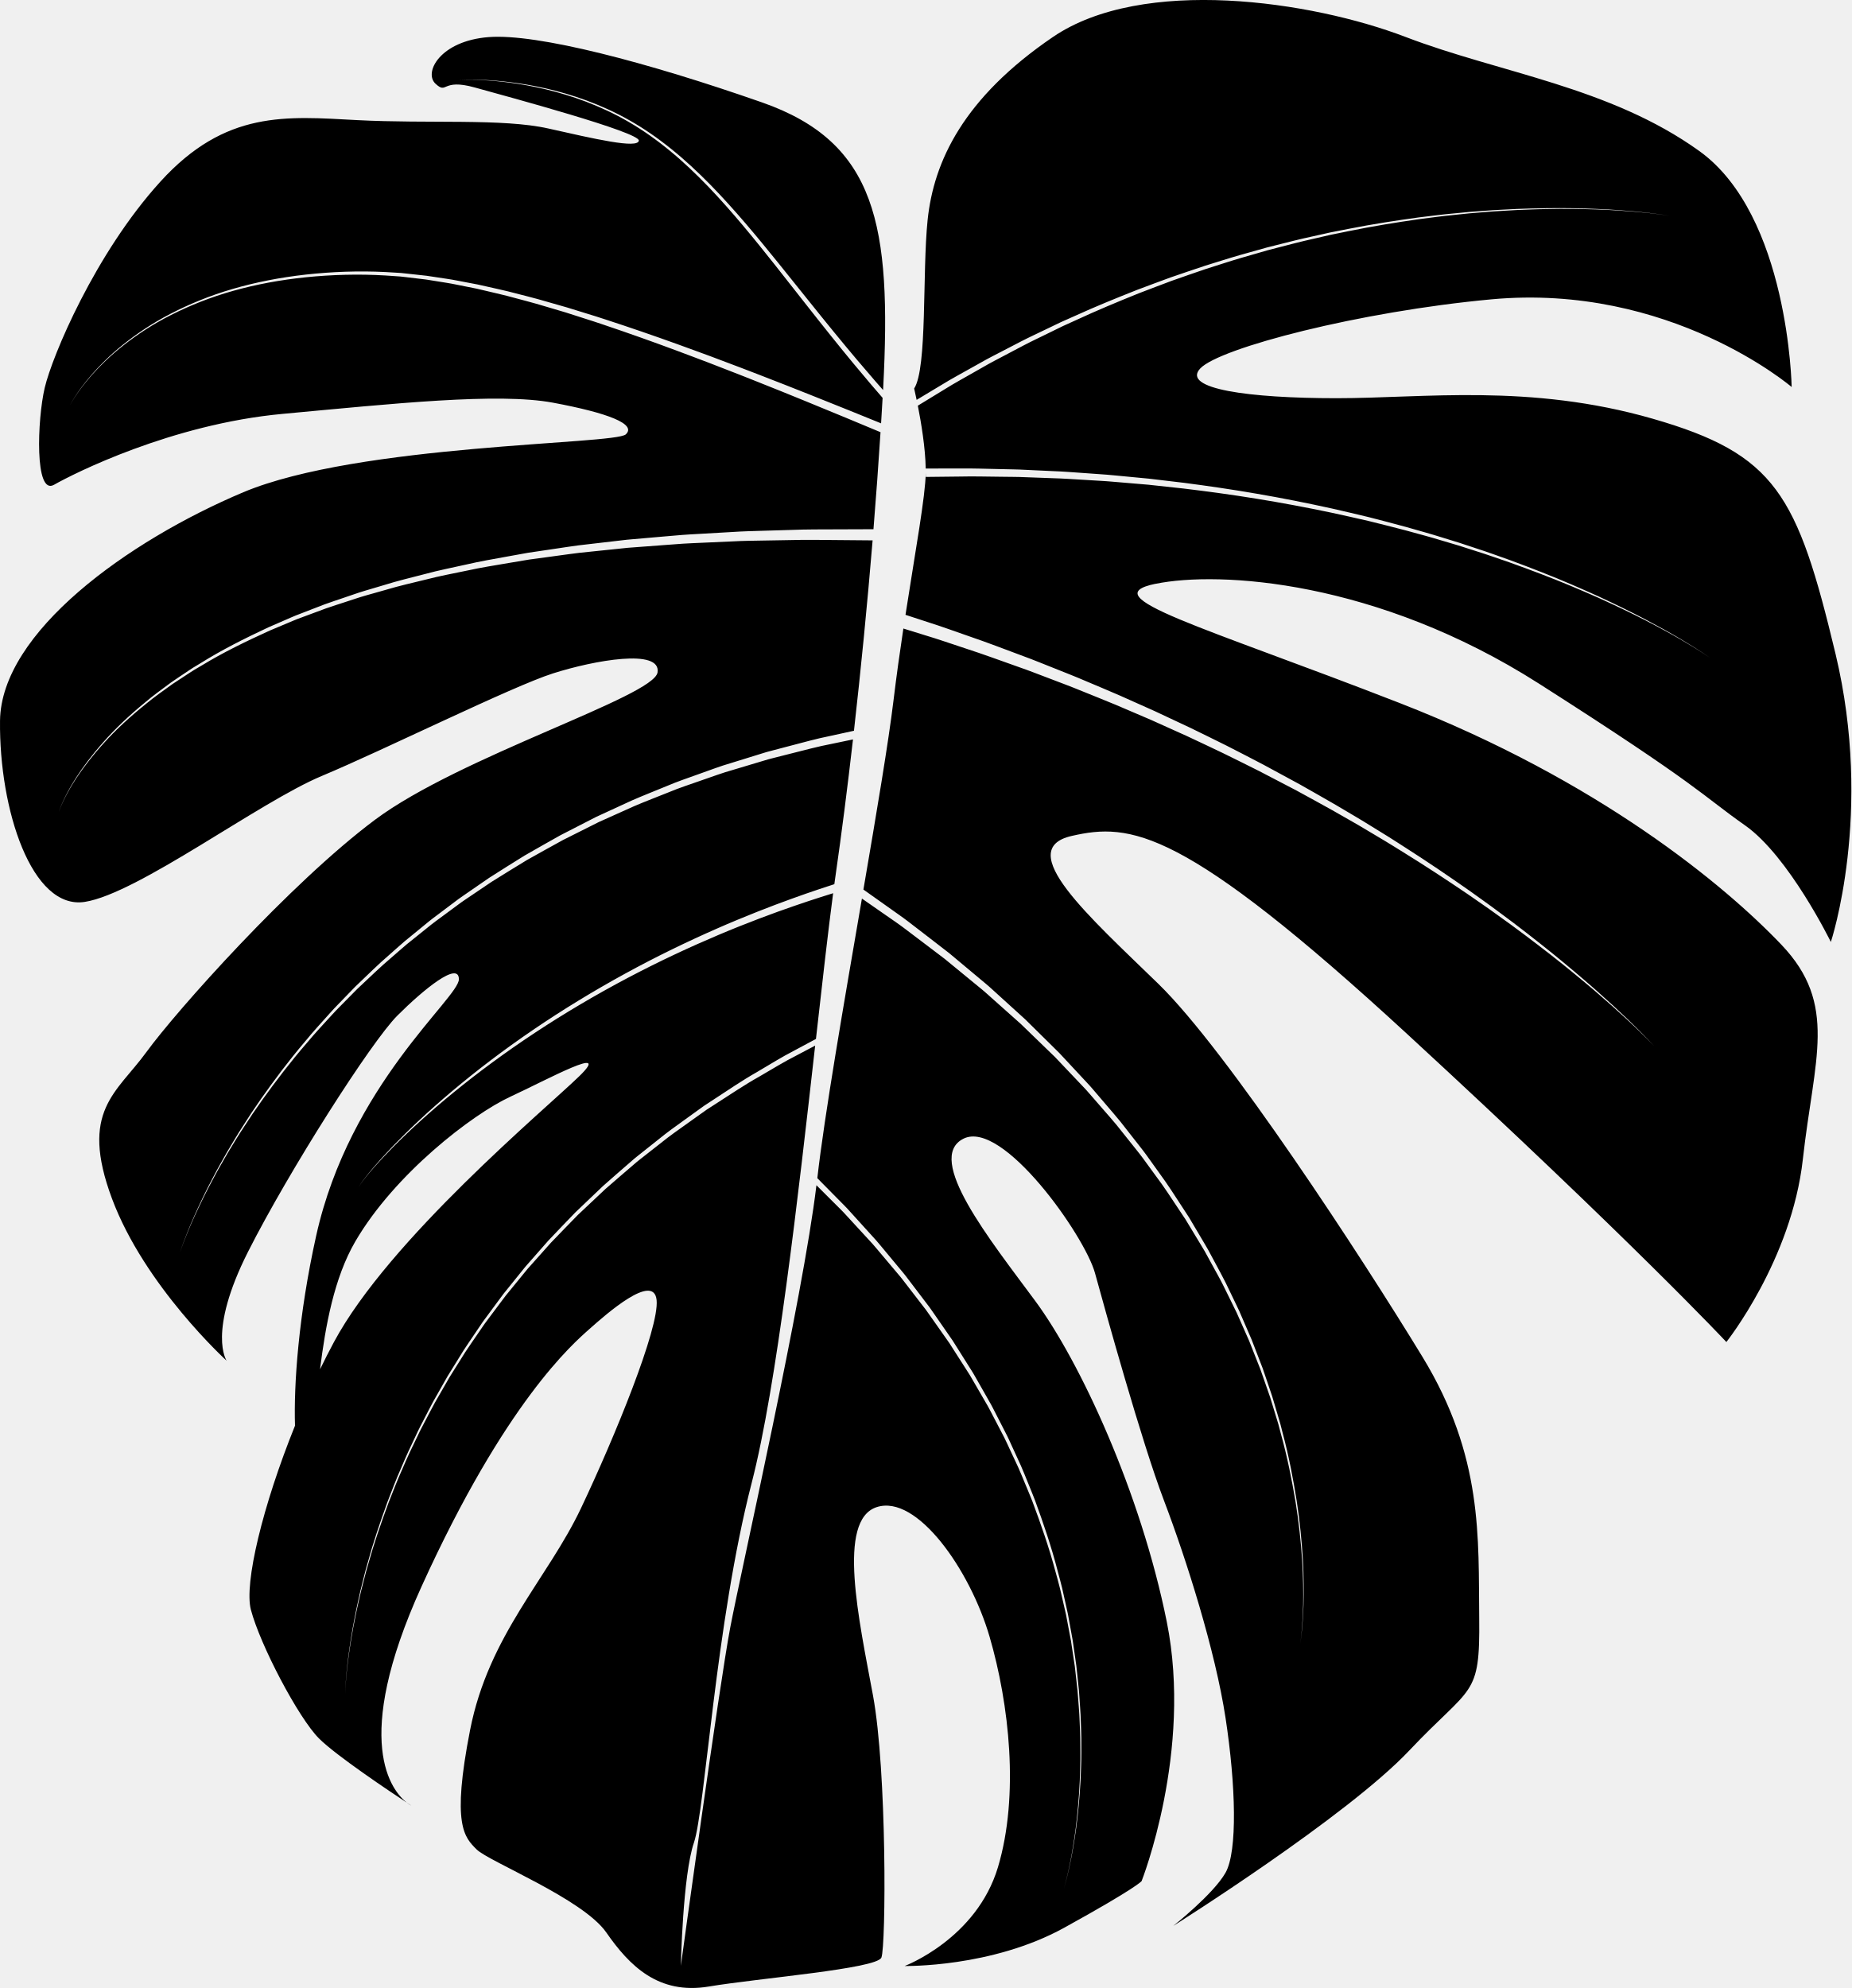
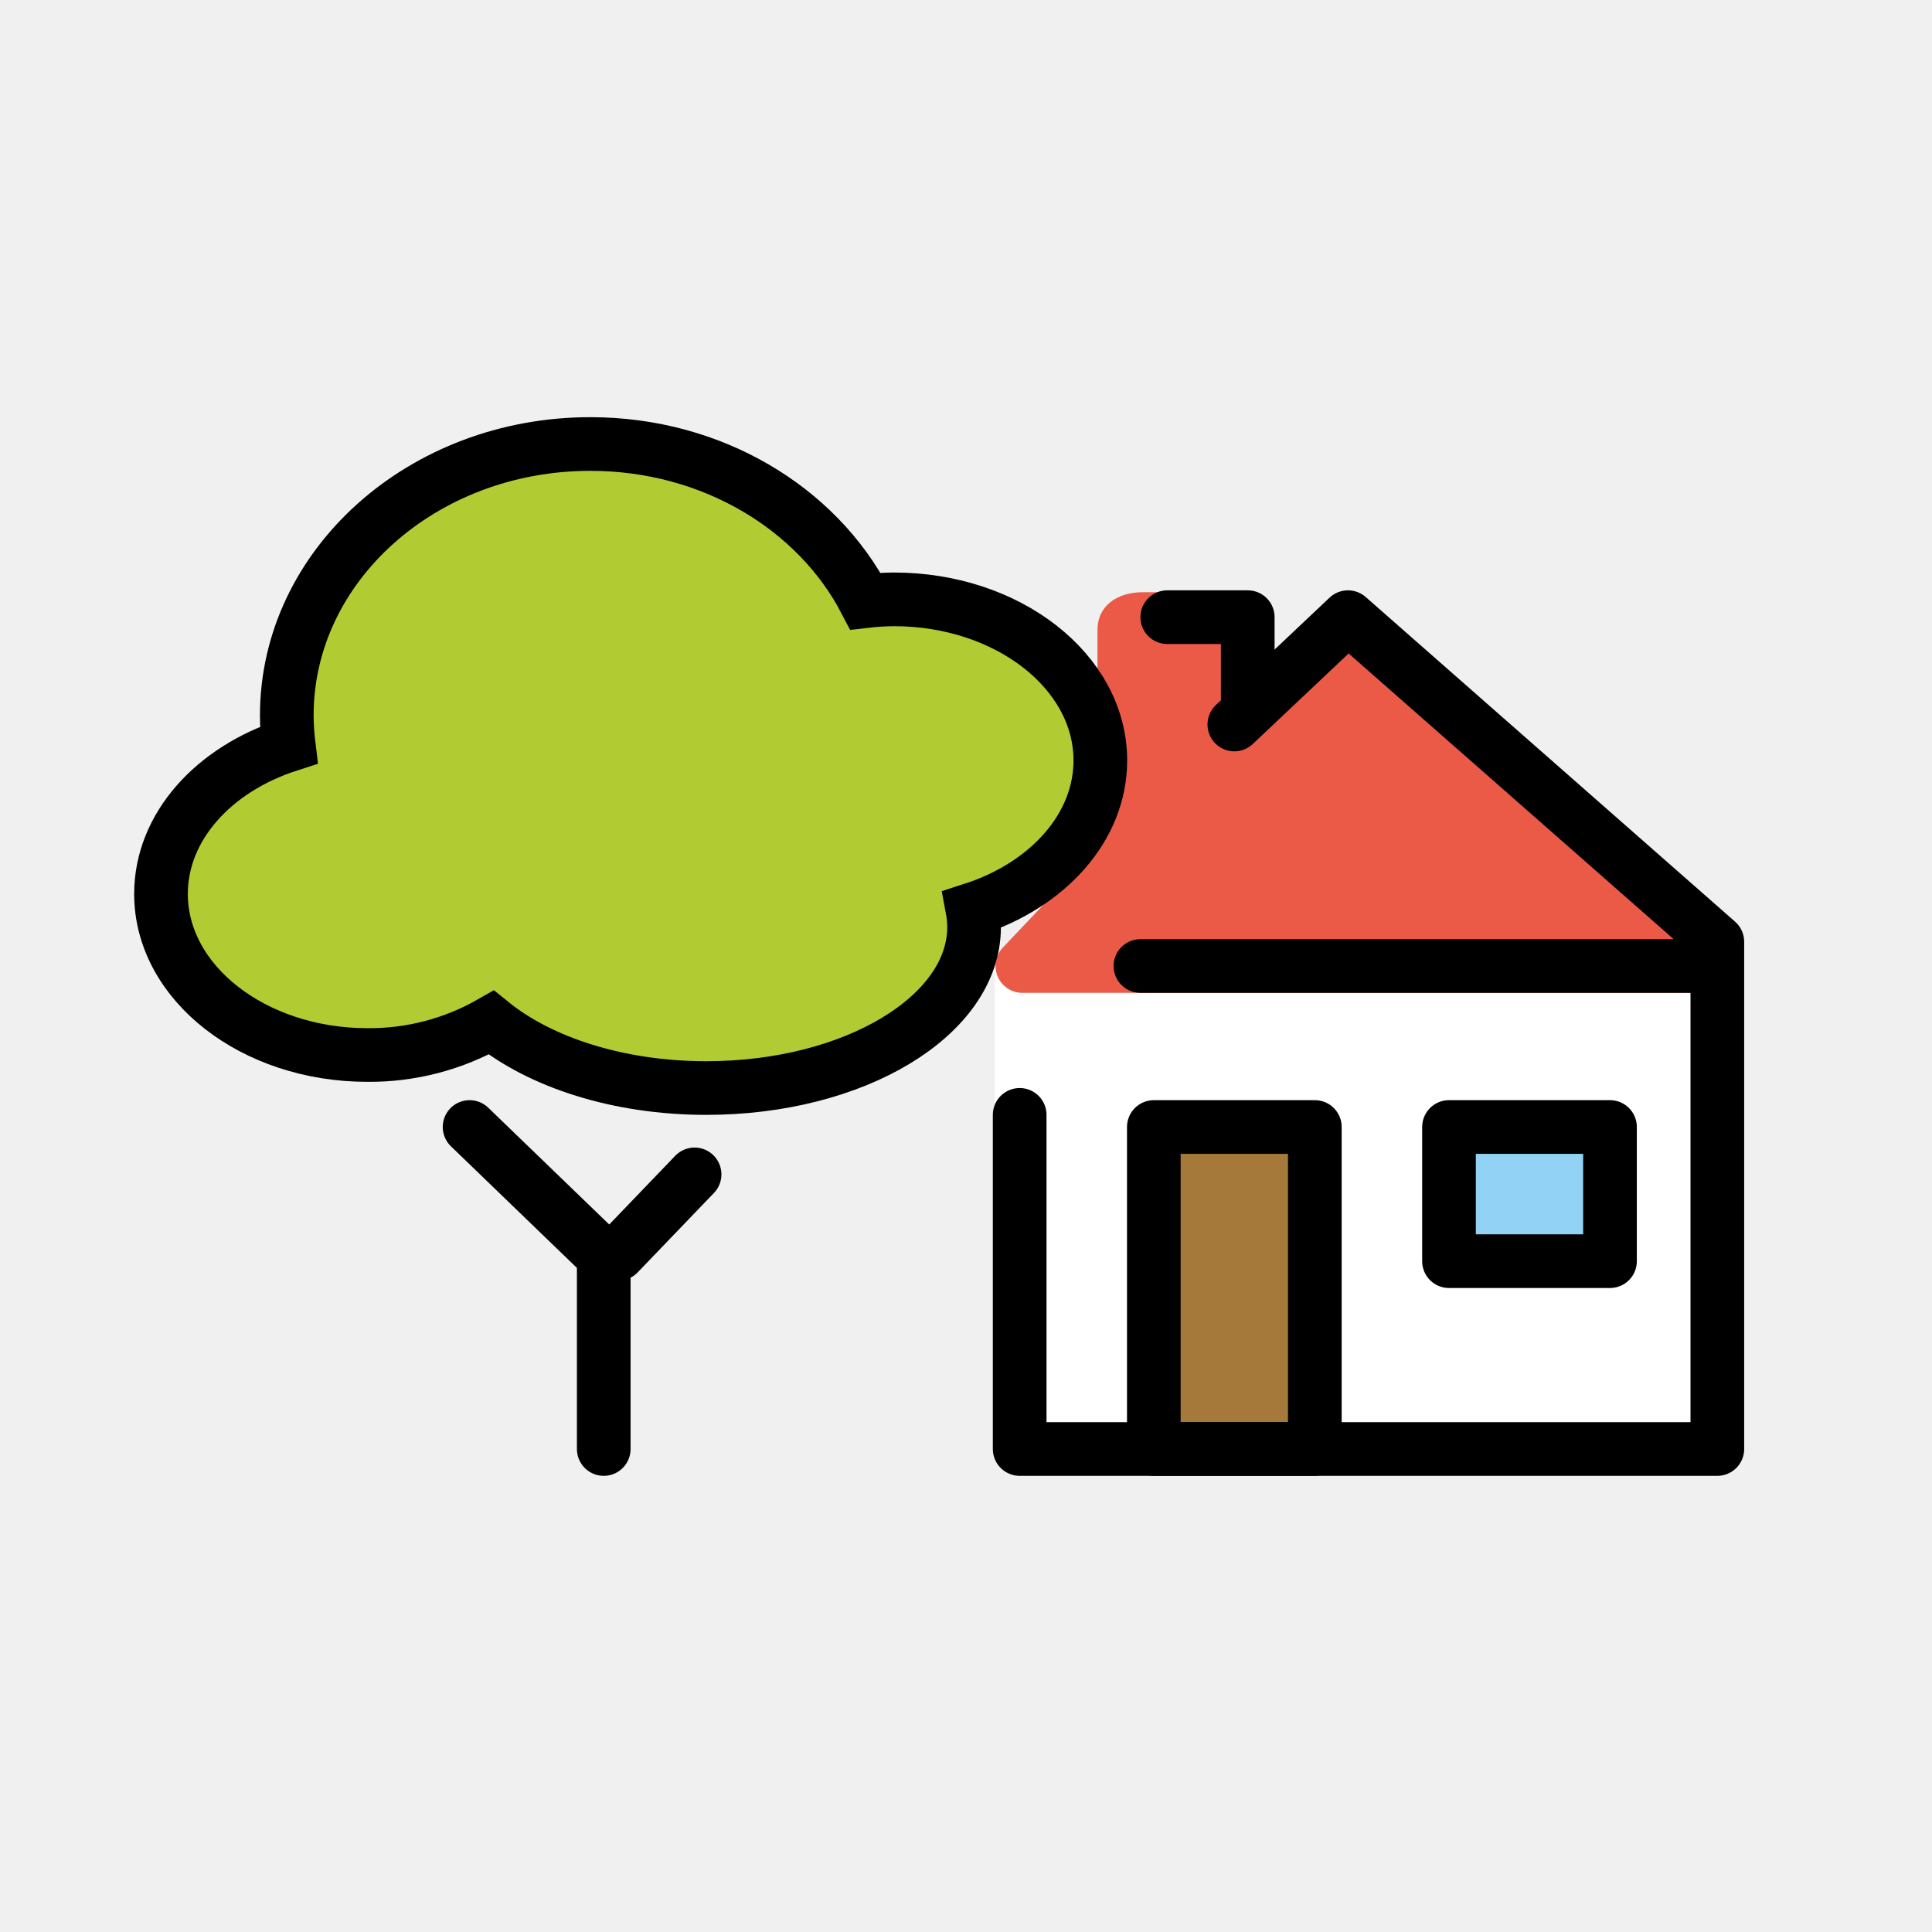
- <svg xmlns="http://www.w3.org/2000/svg" id="Layer_2" data-name="Layer 2" viewBox="0 0 957.67 1028.33">
-   <g id="_Layer_" data-name="&amp;lt;Layer&amp;gt;">
-     <g>
-       <path d="M210.5,932.5c1.37,1.07,2.27,1.49,2.27,1.49,0,0-.84-.54-2.27-1.49Z" />
-       <path d="M597.76,301.99c32.81-6.75,114.34-1.93,198.29,51.62,83.95,53.55,83.95,57.41,106.62,73.33,22.67,15.92,44.38,60.31,44.38,60.31,0,0,22.19-66.58,2.41-149.08-19.78-82.5-30.88-103.24-94.56-121.58-63.68-18.33-118.2-10.61-163.55-10.61s-80.57-4.82-70.44-15.44c10.13-10.61,82.22-29.38,150.52-35.7,92.51-8.56,155.35,45.35,155.35,45.35,0,0-1.45-88.77-47.76-122.06-46.31-33.29-103.25-40.36-151.97-59.02-48.73-18.66-136.05-31.52-182.36,0-46.31,31.52-61.7,64.33-64.86,94.72-2.82,27.13-.06,76.53-6.98,87.17h.03s.53,2.24,1.27,5.84c2.4-1.44,6.88-4.14,13.1-7.87,4.76-2.97,10.81-6.18,17.63-10.03,1.71-.96,3.48-1.94,5.29-2.96,1.82-1.01,3.74-1.96,5.68-2.98,3.9-2.02,8-4.15,12.28-6.37,4.28-2.22,8.85-4.29,13.52-6.57,2.34-1.12,4.72-2.27,7.14-3.43,2.45-1.09,4.94-2.2,7.46-3.32,10.05-4.58,20.83-8.98,32.03-13.4,5.65-2.09,11.36-4.29,17.19-6.39,5.87-1.98,11.78-4.07,17.79-6.03,6.05-1.84,12.1-3.83,18.25-5.59,3.08-.86,6.16-1.73,9.25-2.59l4.63-1.3,4.67-1.18c6.23-1.55,12.44-3.19,18.7-4.51,3.12-.7,6.24-1.39,9.34-2.08,3.12-.61,6.23-1.22,9.33-1.83,12.4-2.46,24.7-4.35,36.62-5.97,5.98-.69,11.84-1.51,17.61-2.01,2.88-.28,5.73-.55,8.55-.82,2.82-.21,5.61-.42,8.36-.62,2.75-.23,5.46-.37,8.14-.51,2.68-.14,5.31-.27,7.9-.4,5.19-.15,10.19-.37,15.01-.38,9.62-.16,18.45.06,26.26.37,7.81.3,14.61.85,20.2,1.34,11.18,1.05,17.5,2.21,17.5,2.21,0,0-6.33-1.11-17.51-2.08-5.59-.45-12.39-.95-20.2-1.2-7.81-.25-16.62-.41-26.24-.18-4.81.04-9.81.3-14.99.48-2.59.15-5.22.3-7.89.46-2.67.15-5.38.32-8.13.56-2.74.22-5.53.45-8.34.68-2.81.29-5.66.58-8.53.88-5.76.54-11.61,1.39-17.57,2.13-11.89,1.7-24.16,3.67-36.52,6.21-3.09.63-6.19,1.26-9.3,1.89-3.09.71-6.2,1.43-9.3,2.15-6.24,1.36-12.42,3.04-18.63,4.63l-4.65,1.21-4.61,1.33c-3.08.88-6.15,1.77-9.21,2.65-6.12,1.8-12.15,3.82-18.17,5.7-5.98,1.99-11.87,4.12-17.7,6.14-5.8,2.13-11.48,4.36-17.1,6.49-11.14,4.49-21.85,8.95-31.83,13.59-2.51,1.14-4.98,2.26-7.41,3.36-2.4,1.17-4.77,2.33-7.09,3.47-4.64,2.3-9.18,4.4-13.42,6.64-4.25,2.24-8.32,4.39-12.19,6.43-1.93,1.03-3.84,1.99-5.64,3.01-1.8,1.02-3.55,2.02-5.24,2.98-6.76,3.89-12.73,7.1-17.48,10.11-7.05,4.3-11.87,7.24-13.92,8.5,1.69,8.58,3.92,21.84,4.07,32.51.08,0,6.67,0,18.15-.02,5.77-.08,12.81.15,20.88.33,4.03.13,8.33.11,12.85.38,4.52.21,9.27.44,14.22.67,4.96.18,10.11.58,15.45.96,2.67.19,5.38.38,8.14.58,2.75.18,5.55.4,8.38.69,5.66.54,11.47,1.09,17.41,1.66,5.92.7,11.98,1.42,18.14,2.15,12.3,1.6,24.98,3.44,37.81,5.67,12.83,2.2,25.8,4.78,38.72,7.62,6.46,1.42,12.87,3.02,19.28,4.52,6.37,1.68,12.73,3.26,19,5.01,6.25,1.8,12.49,3.48,18.57,5.41,3.05.94,6.07,1.87,9.08,2.8,2.99.99,5.95,1.97,8.89,2.94,5.9,1.89,11.61,4.03,17.24,6,5.58,2.1,11.06,4.1,16.33,6.22,10.58,4.14,20.41,8.45,29.44,12.53,8.99,4.18,17.15,8.17,24.27,11.92,7.11,3.76,13.25,7.18,18.21,10.14,9.95,5.89,15.3,9.77,15.3,9.77,0,0-5.39-3.83-15.39-9.61-4.99-2.9-11.15-6.26-18.3-9.94-7.16-3.67-15.35-7.58-24.37-11.66-9.06-3.98-18.93-8.19-29.53-12.21-5.28-2.06-10.77-4-16.36-6.04-5.64-1.9-11.36-3.98-17.27-5.81-2.95-.94-5.91-1.89-8.91-2.85-3.01-.89-6.04-1.79-9.09-2.7-6.08-1.87-12.32-3.47-18.58-5.21-6.27-1.68-12.64-3.2-19-4.81-6.41-1.43-12.83-2.96-19.28-4.31-12.91-2.7-25.87-5.14-38.68-7.2-12.81-2.09-25.47-3.79-37.74-5.26-6.15-.66-12.19-1.32-18.1-1.96-5.93-.5-11.73-.99-17.37-1.47-2.82-.26-5.61-.45-8.35-.6-2.75-.17-5.45-.33-8.11-.49-5.32-.32-10.46-.67-15.4-.8-4.94-.18-9.67-.36-14.17-.52-4.5-.22-8.77-.16-12.78-.24-8.02-.1-15.01-.25-20.79-.11-11.55.13-18.16.2-18.16.2v-2.17c-.19,12.27-5.29,39.94-10.48,73.5,3.08,1.01,7.22,2.36,12.31,4.02,5.95,1.87,13.13,4.48,21.38,7.35,8.28,2.81,17.46,6.35,27.53,10.1,5.05,1.83,10.21,4,15.59,6.11,5.37,2.15,10.96,4.31,16.6,6.75,5.66,2.41,11.5,4.81,17.42,7.4,5.9,2.63,11.92,5.32,18.05,8.06,6.07,2.85,12.25,5.75,18.5,8.68,6.23,2.98,12.46,6.14,18.78,9.24,6.3,3.16,12.56,6.49,18.9,9.76,6.27,3.39,12.56,6.8,18.85,10.21,6.21,3.55,12.46,7.03,18.61,10.62,6.11,3.67,12.28,7.17,18.24,10.92,3,1.85,5.98,3.69,8.95,5.52,2.96,1.84,5.86,3.75,8.77,5.6,5.83,3.69,11.48,7.49,17.06,11.21,5.58,3.72,10.96,7.53,16.26,11.2,5.23,3.78,10.4,7.39,15.31,11.09,9.91,7.26,19.03,14.46,27.39,21.16,8.33,6.75,15.81,13.12,22.35,18.86,6.51,5.78,12.1,10.92,16.61,15.25,9.02,8.65,13.8,13.97,13.8,13.97,0,0-4.86-5.24-14.02-13.75-4.57-4.25-10.24-9.3-16.83-14.97-6.63-5.63-14.2-11.88-22.62-18.48-8.46-6.56-17.67-13.6-27.68-20.69-4.95-3.62-10.17-7.13-15.45-10.82-5.35-3.58-10.78-7.29-16.4-10.91-5.62-3.63-11.32-7.33-17.19-10.92-2.93-1.8-5.85-3.66-8.84-5.45-2.99-1.78-5.99-3.57-9.01-5.37-6-3.65-12.21-7.04-18.35-10.6-6.19-3.49-12.47-6.85-18.71-10.29-6.32-3.3-12.64-6.59-18.94-9.87-6.36-3.15-12.66-6.37-18.98-9.42-6.35-2.99-12.6-6.04-18.85-8.91-6.27-2.82-12.46-5.61-18.55-8.35-6.14-2.62-12.18-5.21-18.09-7.73-5.93-2.48-11.78-4.78-17.45-7.09-5.66-2.34-11.25-4.4-16.63-6.46-5.4-2.02-10.56-4.09-15.61-5.83-10.07-3.57-19.27-6.95-27.51-9.61-8.23-2.72-15.35-5.19-21.36-6.97-4.54-1.4-8.33-2.58-11.29-3.5-1.79,11.87-3.56,24.37-5.09,37.09-2.6,21.64-8.79,58.35-15.58,97.93,2.72,1.93,7.54,5.35,14.11,10.01,2.63,1.91,5.62,3.9,8.74,6.29,3.12,2.4,6.48,4.99,10.09,7.76,3.59,2.78,7.42,5.73,11.45,8.85,3.91,3.26,8.02,6.7,12.3,10.28,2.14,1.79,4.33,3.62,6.56,5.48,2.25,1.85,4.37,3.91,6.62,5.91,4.46,4.04,9.07,8.23,13.8,12.53,4.56,4.49,9.24,9.11,14.02,13.83,1.2,1.18,2.4,2.37,3.6,3.56,1.16,1.24,2.32,2.49,3.49,3.74,2.34,2.51,4.69,5.04,7.07,7.59,1.19,1.28,2.39,2.56,3.58,3.84,1.21,1.27,2.4,2.58,3.53,3.94,2.3,2.69,4.62,5.41,6.96,8.14,2.31,2.75,4.72,5.44,7,8.27,2.24,2.86,4.49,5.73,6.75,8.62,2.24,2.9,4.58,5.74,6.75,8.73,2.15,3,4.3,6.01,6.46,9.02,4.43,5.95,8.39,12.26,12.47,18.48l3.05,4.67,2.84,4.8c1.9,3.2,3.79,6.39,5.67,9.58.97,1.58,1.85,3.21,2.71,4.84l2.62,4.88c1.71,3.26,3.53,6.46,5.15,9.75,1.59,3.3,3.17,6.58,4.75,9.85.78,1.64,1.59,3.26,2.34,4.9.72,1.66,1.43,3.31,2.14,4.96,1.42,3.29,2.84,6.57,4.24,9.82,1.27,3.31,2.53,6.59,3.79,9.84.62,1.63,1.25,3.25,1.87,4.86.56,1.64,1.11,3.27,1.67,4.88,1.1,3.24,2.19,6.46,3.26,9.63.95,3.22,1.9,6.4,2.83,9.54.46,1.57.92,3.13,1.38,4.69.4,1.57.79,3.13,1.19,4.68,3.33,12.34,5.52,24.24,7.29,35.24,1.72,11.02,2.61,21.21,3.18,30.24.49,9.04.5,16.94.33,23.44-.22,6.49-.64,11.58-1.01,15.05-.39,3.46-.7,5.29-.7,5.29,0,0,.3-1.83.66-5.29.33-3.47.7-8.56.87-15.05.1-6.49.03-14.39-.54-23.41-.66-9.01-1.64-19.18-3.45-30.16-1.87-10.96-4.16-22.81-7.59-35.09-.41-1.54-.81-3.09-1.22-4.65-.47-1.55-.94-3.1-1.42-4.67-.96-3.12-1.93-6.29-2.9-9.48-1.1-3.16-2.21-6.35-3.34-9.57-.56-1.61-1.14-3.23-1.7-4.85-.63-1.6-1.27-3.21-1.91-4.83-1.28-3.23-2.56-6.49-3.86-9.77-1.43-3.23-2.87-6.48-4.31-9.75-.72-1.63-1.45-3.27-2.18-4.91-.77-1.63-1.59-3.23-2.38-4.86-1.6-3.24-3.21-6.5-4.82-9.77-1.64-3.26-3.48-6.42-5.22-9.66l-2.65-4.84c-.87-1.62-1.76-3.24-2.74-4.8-1.91-3.16-3.82-6.32-5.74-9.49l-2.87-4.75-3.08-4.63c-4.11-6.16-8.11-12.4-12.57-18.28-2.17-2.98-4.34-5.96-6.51-8.92-2.18-2.95-4.54-5.75-6.79-8.62-2.27-2.85-4.54-5.69-6.79-8.51-2.29-2.8-4.71-5.45-7.04-8.17-2.34-2.69-4.68-5.37-6.99-8.03-1.14-1.35-2.33-2.63-3.55-3.89-1.2-1.27-2.4-2.53-3.6-3.79-2.39-2.52-4.76-5.01-7.11-7.49-1.17-1.23-2.34-2.47-3.5-3.69-1.21-1.18-2.42-2.34-3.62-3.5-4.8-4.65-9.49-9.19-14.07-13.62-4.75-4.23-9.37-8.35-13.84-12.33-2.25-1.97-4.39-4-6.63-5.82-2.24-1.83-4.43-3.63-6.57-5.39-4.29-3.52-8.41-6.9-12.32-10.11-4.03-3.05-7.85-5.95-11.44-8.68-3.59-2.72-6.96-5.26-10.07-7.61-3.12-2.34-6.14-4.32-8.79-6.2-5.43-3.78-9.66-6.73-12.52-8.71-9.26,53.91-19.41,112.21-23.07,144.62,1.97,2,5.62,5.7,10.66,10.8,1.94,2.02,4.2,4.12,6.43,6.68,2.27,2.51,4.73,5.22,7.36,8.11,1.31,1.45,2.67,2.94,4.06,4.48,1.4,1.53,2.84,3.11,4.21,4.82,2.8,3.37,5.75,6.91,8.82,10.61,1.51,1.87,3.16,3.69,4.65,5.7,1.51,1.99,3.06,4.02,4.62,6.08,1.57,2.06,3.16,4.16,4.78,6.29.81,1.06,1.63,2.14,2.45,3.22.8,1.1,1.56,2.23,2.35,3.36,3.14,4.53,6.36,9.18,9.65,13.93,3.08,4.89,6.23,9.89,9.44,14.98.82,1.26,1.59,2.56,2.32,3.88.75,1.32,1.5,2.64,2.26,3.96,1.51,2.65,3.03,5.32,4.56,8.01,1.58,2.66,2.93,5.47,4.37,8.24,1.43,2.78,2.86,5.58,4.3,8.38,1.5,2.78,2.7,5.71,4.06,8.58,1.32,2.88,2.65,5.78,3.98,8.68,1.3,2.91,2.43,5.9,3.66,8.86,1.19,2.97,2.45,5.92,3.58,8.91,4.4,12.03,8.54,24.16,11.69,36.38.79,3.05,1.66,6.07,2.38,9.11.68,3.05,1.36,6.08,2.03,9.1.33,1.51.69,3,.99,4.51.28,1.51.55,3.01.82,4.51.54,3,1.09,5.98,1.62,8.93.43,2.97.85,5.92,1.27,8.83.21,1.46.41,2.91.62,4.36.15,1.45.31,2.89.46,4.33.3,2.87.6,5.71.89,8.52.2,2.82.39,5.6.58,8.34.22,2.74.33,5.45.4,8.12.08,2.67.22,5.3.25,7.88,0,5.18.08,10.18-.14,14.97-.24,9.59-.98,18.37-1.85,26.12-.84,7.75-2,14.45-3.01,19.96-2.11,11-4.08,17.1-4.08,17.1,0,0,1.93-6.11,3.96-17.12.98-5.51,2.09-12.21,2.87-19.96.82-7.74,1.5-16.51,1.66-26.1.18-4.79.06-9.78.03-14.94-.05-2.58-.2-5.21-.3-7.87-.1-2.66-.22-5.37-.46-8.1-.21-2.73-.42-5.51-.64-8.32-.31-2.8-.63-5.63-.95-8.49-.16-1.43-.32-2.87-.49-4.32-.22-1.44-.43-2.89-.65-4.34-.44-2.91-.88-5.84-1.33-8.8-.56-2.94-1.11-5.91-1.68-8.89-.28-1.5-.57-2.99-.85-4.5-.3-1.5-.68-2.99-1.02-4.49-.69-3-1.39-6.02-2.09-9.06-.73-3.03-1.62-6.03-2.43-9.06-3.23-12.15-7.44-24.21-11.91-36.17-1.15-2.97-2.43-5.9-3.64-8.85-1.24-2.93-2.39-5.9-3.71-8.8-1.35-2.88-2.69-5.75-4.03-8.62-1.37-2.85-2.59-5.76-4.1-8.52-1.45-2.78-2.9-5.56-4.34-8.32-1.46-2.75-2.81-5.54-4.41-8.17-1.54-2.66-3.08-5.31-4.6-7.94-.76-1.31-1.52-2.62-2.28-3.93-.74-1.31-1.51-2.6-2.34-3.85-3.22-5.04-6.39-9.99-9.5-14.84-3.31-4.71-6.55-9.31-9.71-13.79-.79-1.12-1.56-2.24-2.36-3.33-.83-1.07-1.65-2.13-2.46-3.19-1.63-2.11-3.23-4.18-4.8-6.23-1.58-2.04-3.12-4.05-4.64-6.02-1.5-1.98-3.15-3.79-4.67-5.64-3.08-3.66-6.04-7.16-8.85-10.5-1.38-1.69-2.82-3.25-4.22-4.76-1.4-1.52-2.75-2.99-4.07-4.42-2.63-2.86-5.09-5.53-7.36-8-2.22-2.51-4.52-4.62-6.47-6.62-3.91-3.91-6.99-6.99-9.11-9.1-6.97,58.42-38.86,198.72-44.56,228.65-5.79,30.39-25.57,175.13-25.57,175.13,0,0,.97-46.8,6.75-63.68,5.79-16.88,11.1-113.37,29.91-186.22,12.91-49.98,24-147.9,32.81-226.1-2.65,1.4-6.06,3.2-10.13,5.35-5.41,2.7-11.62,6.51-18.85,10.72-7.31,4.07-15.15,9.36-23.83,14.94-1.08.7-2.17,1.41-3.28,2.12-1.09.74-2.16,1.53-3.25,2.3-2.18,1.56-4.41,3.14-6.67,4.76-4.52,3.23-9.26,6.5-13.84,10.23-2.33,1.82-4.68,3.67-7.07,5.54-2.37,1.89-4.85,3.71-7.16,5.78-4.69,4.05-9.54,8.14-14.38,12.4-4.69,4.42-9.47,8.91-14.3,13.46-4.61,4.77-9.34,9.54-14,14.44-2.25,2.53-4.51,5.06-6.78,7.61l-3.41,3.82-1.71,1.91-1.63,1.99c-2.17,2.65-4.34,5.31-6.51,7.97l-3.26,3.99-3.1,4.12-6.18,8.26-1.54,2.06-1.46,2.12-2.91,4.24c-1.92,2.83-3.9,5.62-5.77,8.48-1.81,2.89-3.62,5.77-5.42,8.63-.9,1.44-1.8,2.87-2.69,4.29-.84,1.46-1.68,2.92-2.52,4.37-1.67,2.91-3.34,5.81-4.99,8.69-1.61,2.9-3.09,5.85-4.63,8.74-1.52,2.9-3.07,5.76-4.42,8.7-1.39,2.91-2.78,5.8-4.15,8.65-1.37,2.86-2.55,5.77-3.81,8.61-2.57,5.66-4.7,11.35-6.9,16.84-4.11,11.09-7.76,21.68-10.51,31.64-.36,1.24-.72,2.47-1.07,3.68-.32,1.22-.63,2.43-.94,3.63-.62,2.39-1.22,4.73-1.81,7.01-1.04,4.59-2.11,8.93-2.9,13.05-1.72,8.22-2.83,15.46-3.64,21.43-.83,5.97-1.2,10.7-1.46,13.92-.23,3.22-.26,4.94-.26,4.94,0,0,.02-1.72.23-4.95.24-3.22.58-7.95,1.37-13.93.77-5.98,1.84-13.23,3.5-21.46.76-4.13,1.8-8.48,2.81-13.08.57-2.29,1.16-4.63,1.76-7.03.3-1.2.61-2.41.92-3.64.34-1.22.69-2.45,1.05-3.69,2.69-9.99,6.27-20.61,10.32-31.75,2.17-5.51,4.26-11.24,6.8-16.92,1.25-2.85,2.42-5.77,3.77-8.65,1.35-2.88,2.72-5.77,4.1-8.7,1.33-2.95,2.87-5.82,4.37-8.75,1.52-2.91,3-5.87,4.59-8.8,1.64-2.9,3.29-5.81,4.95-8.74.83-1.46,1.66-2.93,2.5-4.4.89-1.44,1.78-2.88,2.68-4.32,1.79-2.89,3.58-5.79,5.38-8.7,1.85-2.88,3.82-5.69,5.73-8.54l2.89-4.28,1.45-2.14,1.53-2.08,6.15-8.33,3.09-4.16,3.25-4.03c2.16-2.68,4.33-5.37,6.48-8.04l1.62-2,1.7-1.93,3.39-3.86c2.26-2.57,4.51-5.13,6.76-7.68,4.65-4.96,9.36-9.78,13.97-14.59,4.82-4.6,9.58-9.14,14.27-13.61,4.82-4.31,9.67-8.45,14.36-12.55,2.31-2.09,4.78-3.94,7.15-5.85,2.38-1.89,4.74-3.76,7.06-5.61,4.58-3.78,9.31-7.09,13.84-10.37,2.26-1.64,4.49-3.24,6.67-4.82,1.1-.78,2.17-1.58,3.25-2.33,1.1-.73,2.2-1.44,3.28-2.15,8.67-5.66,16.52-11.03,23.86-15.18,7.26-4.28,13.51-8.17,18.88-10.9,5.01-2.69,8.99-4.82,11.82-6.34,3.3-29.29,6.27-55.62,8.89-75.38-1.75.54-3.85,1.19-6.26,1.97-3.88,1.23-8.59,2.79-13.96,4.64-5.37,1.84-11.4,4.02-17.95,6.5-6.53,2.5-13.59,5.26-20.97,8.4-7.38,3.12-15.12,6.55-23.03,10.28-15.83,7.45-32.38,16.13-48.45,25.64-16.09,9.48-31.67,19.81-45.78,30.19-14.11,10.38-26.74,20.8-37.12,30.22-10.39,9.42-18.54,17.81-23.95,23.95-2.71,3.07-4.73,5.56-6.03,7.33-1.32,1.75-1.84,2.83-1.71,2.86-.13-.03.38-1.12,1.67-2.89,1.28-1.79,3.27-4.31,5.93-7.42,5.32-6.22,13.36-14.74,23.63-24.33,10.26-9.59,22.76-20.22,36.75-30.83,13.99-10.61,29.48-21.2,45.49-30.95,15.99-9.77,32.48-18.74,48.28-26.45,7.9-3.86,15.62-7.42,22.99-10.66,7.37-3.26,14.43-6.14,20.96-8.75,6.54-2.58,12.58-4.87,17.96-6.8,5.38-1.94,10.08-3.58,13.99-4.88,3.39-1.15,6.14-2.03,8.18-2.69.24-1.71.47-3.38.7-4.98,3-20.81,6.04-44.5,8.95-69.9-3.04.63-6.87,1.43-11.41,2.38-6.29,1.17-13.7,3.18-22.27,5.33-2.14.54-4.35,1.1-6.62,1.68-1.13.3-2.29.56-3.46.89-1.16.35-2.33.7-3.52,1.05-4.75,1.42-9.75,2.92-14.96,4.48-5.25,1.46-10.56,3.46-16.11,5.36-5.53,1.97-11.32,3.79-17.08,6.21-5.78,2.34-11.79,4.59-17.81,7.17-5.98,2.68-12.08,5.42-18.29,8.21-6.08,3.05-12.27,6.15-18.53,9.3-6.16,3.33-12.32,6.85-18.57,10.31-6.1,3.72-12.25,7.48-18.37,11.33-3,2.03-6,4.05-9.01,6.09-2.99,2.05-6.07,4-8.95,6.21l-8.76,6.47c-1.45,1.09-2.94,2.12-4.35,3.26l-4.23,3.4c-2.82,2.27-5.64,4.53-8.45,6.78-2.75,2.32-5.43,4.71-8.14,7.05-5.48,4.61-10.55,9.58-15.67,14.36l-1.91,1.8-1.84,1.86c-1.22,1.24-2.44,2.48-3.66,3.71-2.4,2.49-4.89,4.86-7.18,7.39-4.59,5.04-9.2,9.91-13.38,14.97-2.11,2.52-4.28,4.92-6.27,7.44-2,2.51-3.97,4.99-5.91,7.43-7.64,9.89-14.55,19.49-20.43,28.69-3.04,4.53-5.67,9.06-8.29,13.28-2.46,4.32-4.89,8.37-6.94,12.3-4.27,7.78-7.6,14.76-10.26,20.55-2.65,5.79-4.48,10.45-5.72,13.63-1.21,3.19-1.77,4.92-1.77,4.92,0,0,.54-1.74,1.72-4.94,1.21-3.19,3-7.87,5.6-13.69,2.6-5.81,5.87-12.84,10.07-20.66,2.02-3.96,4.42-8.03,6.84-12.38,2.58-4.26,5.17-8.82,8.17-13.39,5.8-9.27,12.64-18.95,20.2-28.94,1.93-2.47,3.88-4.97,5.86-7.5,1.97-2.54,4.12-4.98,6.22-7.52,4.14-5.11,8.73-10.04,13.28-15.14,2.27-2.56,4.74-4.96,7.13-7.48,1.21-1.25,2.42-2.5,3.63-3.76l1.83-1.89,1.9-1.82c5.1-4.85,10.14-9.89,15.6-14.57,2.69-2.37,5.36-4.8,8.11-7.15,2.8-2.29,5.6-4.59,8.42-6.89l4.22-3.46c1.4-1.16,2.89-2.21,4.34-3.32l8.74-6.58c2.88-2.25,5.94-4.23,8.93-6.33,3-2.07,6-4.14,8.99-6.2,6.12-3.93,12.26-7.77,18.37-11.56,6.25-3.54,12.41-7.13,18.58-10.54,6.27-3.22,12.46-6.4,18.55-9.52,6.22-2.86,12.34-5.68,18.32-8.43,6.03-2.65,12.05-4.97,17.85-7.38,5.77-2.49,11.58-4.38,17.13-6.41,5.57-1.96,10.9-4.03,16.16-5.54,5.23-1.62,10.25-3.17,15.02-4.65,1.19-.37,2.37-.73,3.53-1.09,1.17-.34,2.33-.62,3.48-.93,2.29-.6,4.52-1.19,6.67-1.75,8.62-2.25,16.13-4.35,22.37-5.57,5.27-1.15,9.56-2.09,12.79-2.79,3.52-31.1,6.84-64.62,9.65-98.48-1.74-.02-8.65-.08-19.59-.17-6.37-.03-14.13-.22-22.97.02-4.43.08-9.14.16-14.1.24-4.96.09-10.19.13-15.63.43-5.45.24-11.12.5-17,.76-2.94.15-5.93.23-8.95.44-3.03.22-6.1.45-9.22.68-6.23.47-12.63.95-19.18,1.44-6.52.68-13.19,1.37-19.97,2.07-6.79.6-13.64,1.7-20.59,2.6-3.48.47-6.97.95-10.49,1.42-3.5.59-7.01,1.18-10.54,1.77-7.05,1.21-14.19,2.31-21.26,3.87-7.08,1.5-14.25,2.78-21.28,4.62-7.06,1.74-14.16,3.32-21.1,5.41-3.48.99-6.96,1.97-10.43,2.95-3.47.98-6.85,2.19-10.26,3.27-3.4,1.12-6.8,2.17-10.15,3.35-3.32,1.24-6.63,2.46-9.92,3.68-1.65.61-3.28,1.22-4.92,1.83-1.63.62-3.21,1.33-4.81,1.99-3.19,1.34-6.36,2.67-9.5,3.99-12.4,5.63-24.27,11.41-34.95,17.92-1.35.79-2.68,1.58-4.01,2.36-1.32.79-2.58,1.66-3.86,2.48-2.54,1.67-5.06,3.27-7.5,4.92-4.76,3.44-9.43,6.7-13.62,10.19-8.5,6.82-15.86,13.65-21.79,20.25-5.97,6.56-10.67,12.72-14.19,18.03-3.52,5.31-5.81,9.78-7.25,12.88-1.43,3.1-1.98,4.85-1.98,4.85,0,0,.52-1.75,1.92-4.87,1.4-3.11,3.64-7.61,7.1-12.98,3.46-5.36,8.09-11.6,14-18.25,5.87-6.69,13.16-13.64,21.61-20.59,4.17-3.56,8.81-6.88,13.55-10.4,2.42-1.69,4.94-3.33,7.46-5.03,1.27-.84,2.53-1.73,3.84-2.54,1.33-.8,2.66-1.61,4-2.42,10.65-6.67,22.5-12.63,34.89-18.44,3.14-1.36,6.31-2.74,9.5-4.13,1.6-.68,3.18-1.42,4.81-2.06,1.63-.63,3.27-1.26,4.92-1.9,3.29-1.27,6.6-2.54,9.92-3.83,3.35-1.22,6.76-2.32,10.16-3.49,3.41-1.13,6.8-2.38,10.27-3.42,3.47-1.03,6.95-2.06,10.44-3.1,6.95-2.19,14.06-3.86,21.13-5.7,7.05-1.93,14.23-3.31,21.33-4.91,7.09-1.66,14.24-2.85,21.31-4.15,3.54-.64,7.06-1.28,10.57-1.91,3.52-.52,7.03-1.04,10.52-1.56,6.98-.99,13.84-2.18,20.66-2.87,6.8-.79,13.49-1.57,20.04-2.33,6.57-.57,12.99-1.14,19.24-1.68,3.13-.27,6.21-.53,9.25-.79,3.04-.25,6.04-.37,8.98-.55,5.9-.34,11.59-.66,17.06-.98,5.47-.37,10.72-.48,15.71-.63,5-.15,9.73-.29,14.19-.42,8.92-.36,16.65-.26,23.02-.31,12.75-.05,20.04-.07,20.04-.07v.14c1.36-16.81,2.6-33.67,3.66-50.33-1.76-.73-7.93-3.3-17.56-7.32-5.77-2.37-12.77-5.25-20.8-8.56-8.02-3.32-17.13-6.93-27.05-10.9-4.95-2.01-10.16-3.98-15.52-6.08-5.37-2.1-10.92-4.25-16.66-6.38-11.45-4.34-23.58-8.76-36.19-13.12-6.32-2.14-12.72-4.4-19.28-6.44-3.27-1.05-6.56-2.1-9.87-3.16-3.33-.99-6.67-1.98-10.03-2.97-6.7-2.06-13.55-3.76-20.39-5.62-3.43-.87-6.9-1.64-10.35-2.47l-5.19-1.22-5.23-1.04c-3.49-.66-6.96-1.47-10.47-2.01-3.5-.56-7.01-1.12-10.5-1.68-3.52-.42-7.02-.83-10.52-1.25l-2.62-.3-2.63-.18c-1.75-.12-3.5-.24-5.24-.36-13.94-.84-27.79-.42-41.03.91-13.26,1.35-25.97,3.73-37.74,7.04-11.77,3.3-22.54,7.64-32.06,12.46-9.54,4.79-17.71,10.26-24.54,15.61-6.85,5.34-12.22,10.71-16.39,15.34-4.14,4.66-7,8.66-8.84,11.44-1.82,2.8-2.62,4.4-2.62,4.4,0,0,.78-1.61,2.58-4.43,1.81-2.81,4.64-6.83,8.74-11.54,4.13-4.67,9.46-10.11,16.28-15.53,6.8-5.42,14.95-10.99,24.48-15.9,9.51-4.93,20.29-9.39,32.09-12.83,11.8-3.44,24.55-5.96,37.87-7.44,13.34-1.47,27.19-2.02,41.28-1.31,1.76.1,3.52.21,5.28.32l2.65.16,2.64.28c3.52.39,7.06.77,10.6,1.16,3.52.53,7.05,1.06,10.58,1.59,3.54.5,7.03,1.29,10.55,1.92l5.27,1,5.23,1.17c3.48.8,6.97,1.54,10.43,2.38,6.88,1.8,13.79,3.44,20.52,5.45,3.38.97,6.75,1.93,10.1,2.89,3.33,1.03,6.64,2.05,9.93,3.07,6.6,1.98,13.04,4.18,19.4,6.27,12.69,4.25,24.89,8.57,36.4,12.8,5.77,2.07,11.35,4.18,16.75,6.23,5.39,2.05,10.63,3.98,15.6,5.94,9.97,3.88,19.13,7.41,27.19,10.66,8.07,3.23,15.11,6.05,20.9,8.37,7.94,3.22,13.54,5.49,16.27,6.6.28-4.41.54-8.8.79-13.18-1.4-1.6-3.44-3.95-6.02-6.98-5.16-6.05-12.44-14.76-20.94-25.39-8.53-10.61-18.26-23.15-28.8-36.48-10.56-13.31-21.96-27.41-34.48-40.47-6.29-6.5-12.82-12.77-19.71-18.4-6.87-5.67-14.02-10.74-21.36-14.99-7.31-4.29-14.8-7.67-22.05-10.47-7.27-2.75-14.34-4.85-20.94-6.43-13.22-3.15-24.54-4.31-32.45-4.74-7.92-.42-12.46-.13-12.46-.13,0,0,4.53-.34,12.46,0,7.92.35,19.26,1.4,32.55,4.42,6.64,1.52,13.75,3.55,21.08,6.24,7.31,2.74,14.87,6.06,22.28,10.31,7.42,4.19,14.69,9.24,21.65,14.87,6.99,5.6,13.62,11.84,20.01,18.31,12.71,13,24.28,27.03,34.98,40.25,10.68,13.23,20.53,25.67,29.15,36.18,8.6,10.52,15.94,19.14,21.14,25.11,1.6,1.85,2.98,3.41,4.15,4.74.02-.39.05-.78.07-1.16,4.34-83.95-3.38-126.88-62.72-147.63-59.34-20.75-116.27-35.7-141.36-33.77-25.09,1.93-33.77,18.33-27.5,24.12,6.27,5.79,2.89-2.9,20.26,1.93,17.37,4.82,85.39,23.16,84.91,27.5-.48,4.34-23.16-.96-46.8-6.27-23.64-5.31-62.24-2.41-98.9-4.34-36.67-1.93-68.03-5.31-101.8,31.84-33.77,37.15-55.96,90.22-59.82,106.62-3.86,16.4-5.31,55.96,4.82,50.17,10.13-5.79,60.79-31.36,118.2-36.67,57.41-5.31,111.45-11.1,139.91-5.79,28.47,5.31,43.42,11.1,37.63,16.4-5.79,5.31-137.98,4.83-197.8,29.91C66.11,279.8.49,327.08.01,372.92c-.48,45.83,16.4,97.94,43.9,93.59,27.5-4.34,90.22-51.62,122.54-65.13,32.32-13.51,98.42-46.31,119.65-53.07,21.23-6.75,55.97-13.03,54.03-.48-1.93,12.54-102.28,43.42-146.18,76.23-43.9,32.81-102.76,98.9-118.2,120.12-15.44,21.23-34.74,30.39-17.85,75.75,16.89,45.35,59.34,83.94,59.34,83.94,0,0-10.13-14.47,11.1-56.45,21.23-41.97,63.68-108.55,77.19-122.06,13.51-13.51,31.84-28.46,31.84-18.81s-56.45,54.52-73.82,132.67c-9.19,41.35-11.62,77.02-10.95,98.24-16.76,41.48-26.39,81.66-22.82,95.21,4.83,18.33,24.61,55.96,35.22,66.57,9.03,9.03,37.28,27.84,45.49,33.25-7.53-5.85-29.16-31.06,7.58-111.88,43.42-95.53,78.16-125.44,86.84-133.16,8.68-7.72,33.29-29.43,34.74-14.95,1.45,14.47-21.71,70.92-39.08,107.58-17.37,36.67-47.76,65.61-57.41,114.82-9.65,49.21-2.89,55.48,3.38,61.75,6.27,6.27,55,25.57,67.06,42.93,12.06,17.37,27.02,32.32,53.07,27.98,26.05-4.34,86.84-9.17,89.25-14.96,2.41-5.79,2.89-96.49-4.34-135.57-7.24-39.08-18.81-90.7,1.93-97.45,20.75-6.76,48.25,32.32,58.38,67.06,10.13,34.73,15.44,82.01,4.34,119.16-11.1,37.15-48.25,51.14-48.25,51.14,0,0,44.87.96,82.5-19.78,37.63-20.75,40.04-24.12,40.04-24.12,0,0,26.53-67.06,13.03-134.12-13.51-67.06-44.87-134.6-68.03-165.96-23.16-31.36-57.41-73.81-37.15-83.95,20.26-10.13,62.72,50.18,68.03,69.47,5.31,19.3,24.12,87.32,35.7,117.71,11.58,30.4,26.53,77.67,31.84,112.41,5.31,34.73,6.27,68.99,0,80.09-6.27,11.09-27.02,27.5-27.02,27.5,0,0,89.73-56.45,122.06-90.7,32.32-34.25,36.66-27.02,36.18-68.51-.48-41.49,2.12-83.45-29.33-135.08-31.46-51.62-100.93-158.24-136.63-192.98-35.7-34.74-75.26-69.56-44.87-76.51,30.39-6.95,57.41-4.54,173.68,102.56,116.27,107.1,165,159.21,165,159.21,0,0,33.77-42.45,39.56-94.56,5.79-52.1,18.33-80.08-11.1-110.96-29.43-30.88-94.56-84.91-197.32-124.95-102.76-40.04-159.21-55-126.4-61.75ZM165.55,708.28c2.78-22.3,7.23-47.24,18.27-66.17,20.26-34.74,60.31-65.61,80.09-74.78,19.78-9.17,53.07-27.5,35.7-10.61-17.37,16.89-98.42,84.43-126.88,137.5-2.46,4.59-4.86,9.3-7.17,14.07Z" />
-     </g>
+ <svg xmlns="http://www.w3.org/2000/svg" id="emoji" viewBox="0 0 72 72" version="1.1">
+   <g id="color">
+     <rect x="37.075" y="36.053" width="26.884" height="18.114" fill="#FFFFFF" />
+     <polygon fill="#EA5A47" stroke="#EA5A47" stroke-linecap="round" stroke-linejoin="round" stroke-miterlimit="10" stroke-width="2" points="50.235,23.2 38.1,36 63.5,36" />
+     <path fill="#EA5A47" d="M47.3,26l-6.4,6.059v-8.573c0-0.931,0.755-1.416,1.686-1.416h3.028 c0.931,0,1.686,0.485,1.686,1.416C47.3,23.486,47.3,26,47.3,26z" />
+     <rect x="43" y="42" width="6" height="12" fill="#A57939" />
+     <rect x="54" y="42" width="6" height="5" fill="#92D3F5" />
+     <path fill="#B1CC33" d="M41.006,28.339c0-3.312-3.445-6.003-7.694-6.003c-0.355,0.003-0.71,0.025-1.062,0.066 c-1.8-3.455-5.707-5.855-10.25-5.855c-6.248,0-11.312,4.529-11.312,10.114c0.001,0.369,0.025,0.738,0.07,1.104 C7.966,28.666,6,30.81,6,33.314c0,3.312,3.445,6.003,7.694,6.003c1.615,0.014,3.206-0.402,4.614-1.207 c1.818,1.477,4.726,2.438,8.015,2.438c5.511,0,9.978-2.688,9.978-6.003c-0.001-0.219-0.021-0.438-0.061-0.653 C39.036,32.99,41.006,30.845,41.006,28.339z" />
+   </g>
+   <g id="hair" />
+   <g id="skin" />
+   <g id="skin-shadow" />
+   <g id="line">
+     <polyline fill="none" stroke="#000000" stroke-linecap="round" stroke-linejoin="round" stroke-miterlimit="10" stroke-width="2" points="46,27 50.235,23 64,35.098 64,54 38,54 38,41.548" />
+     <rect x="43" y="42" width="6" height="12" fill="none" stroke="#000000" stroke-linecap="round" stroke-linejoin="round" stroke-miterlimit="10" stroke-width="2" />
+     <rect x="54" y="42" width="6" height="5" fill="none" stroke="#000000" stroke-linecap="round" stroke-linejoin="round" stroke-miterlimit="10" stroke-width="2" />
+     <polyline fill="none" stroke="#000000" stroke-linecap="round" stroke-linejoin="round" stroke-miterlimit="10" stroke-width="2" points="43.5,23 46.5,23 46.5,26" />
+     <path fill="none" stroke="#000000" stroke-miterlimit="10" stroke-width="2" d="M31.245,39.34" />
+     <polyline fill="none" stroke="#000000" stroke-linecap="round" stroke-linejoin="round" stroke-width="2" points="22.5,54 22.5,46.827 17.5,42" />
+     <line x1="23.041" x2="25.885" y1="46.727" y2="43.766" fill="none" stroke="#000000" stroke-linecap="round" stroke-linejoin="round" stroke-width="2" />
+     <path fill="none" stroke="#000000" stroke-linecap="round" stroke-miterlimit="10" stroke-width="2" d="M41.006,28.339 c0-3.312-3.445-6.003-7.694-6.003c-0.355,0.003-0.71,0.025-1.062,0.066c-1.8-3.455-5.707-5.855-10.25-5.855 c-6.248,0-11.312,4.529-11.312,10.114c0.001,0.369,0.025,0.738,0.07,1.104C7.966,28.666,6,30.81,6,33.314 c0,3.312,3.445,6.003,7.694,6.003c1.615,0.014,3.206-0.402,4.614-1.207c1.818,1.477,4.726,2.438,8.015,2.438 c5.511,0,9.978-2.688,9.978-6.003c-0.001-0.219-0.021-0.438-0.061-0.653 C39.036,32.99,41.006,30.845,41.006,28.339z" />
+     <line x1="63.5" x2="42.5" y1="36" y2="36" fill="none" stroke="#000000" stroke-linecap="round" stroke-linejoin="round" stroke-miterlimit="10" stroke-width="2" />
  </g>
</svg>
